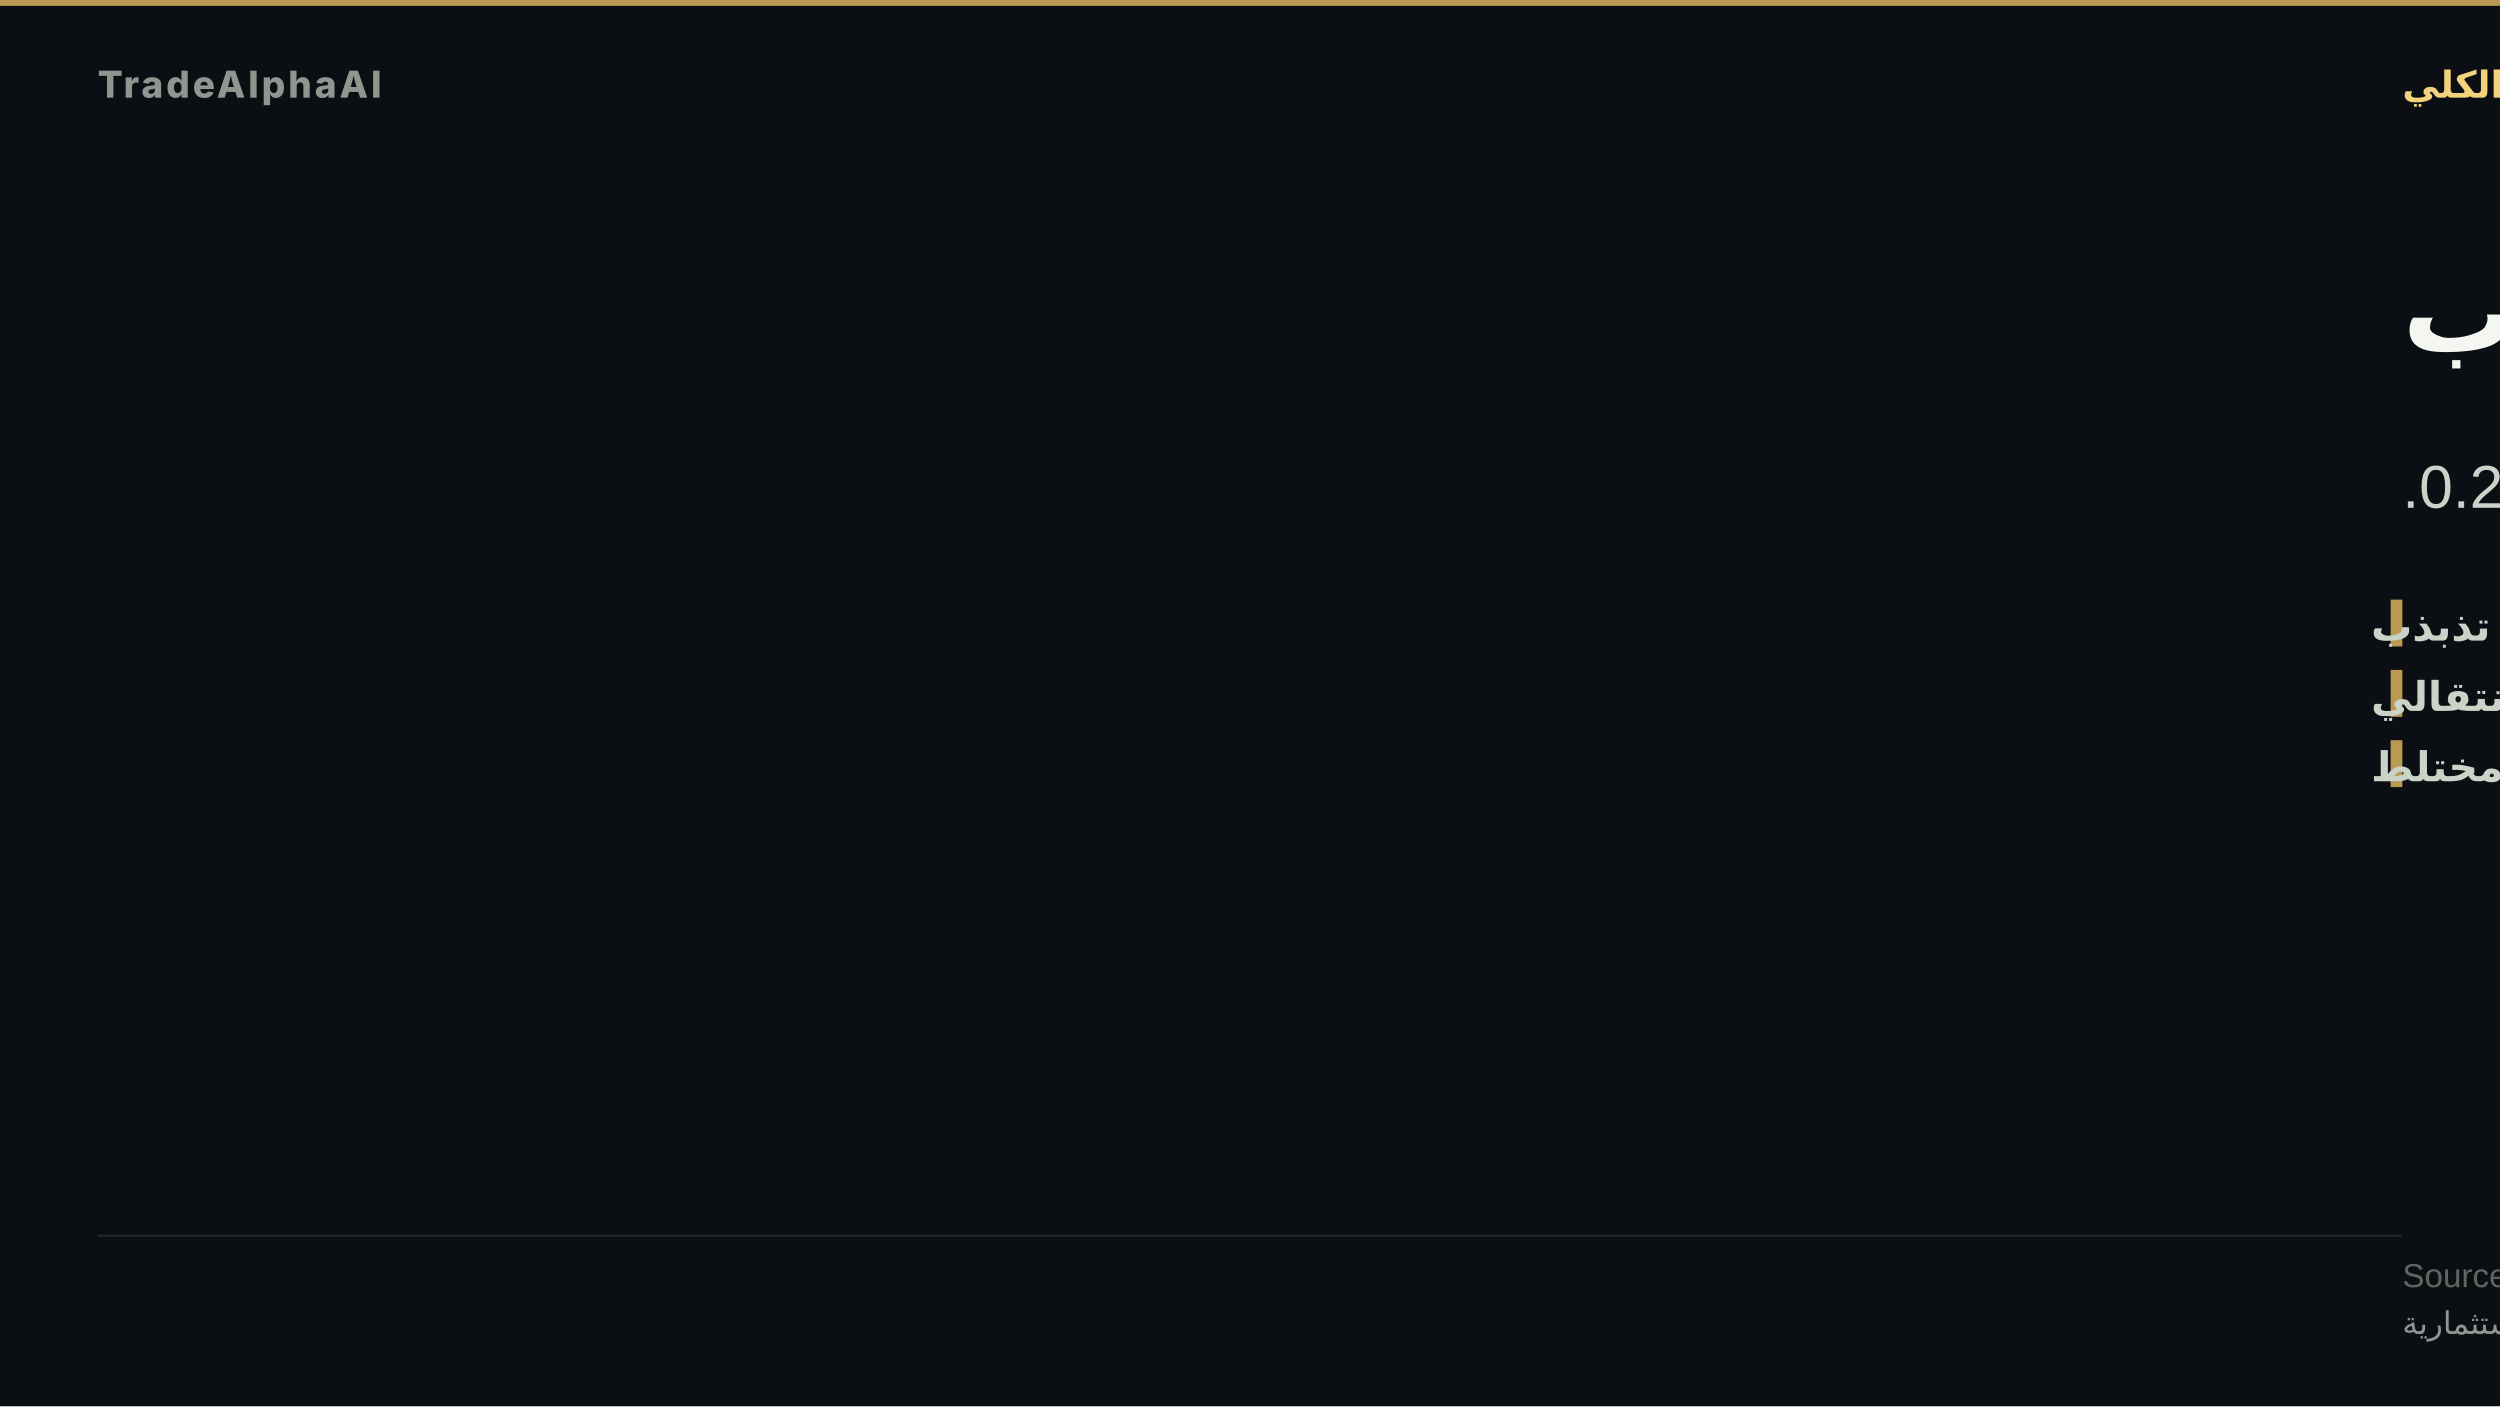
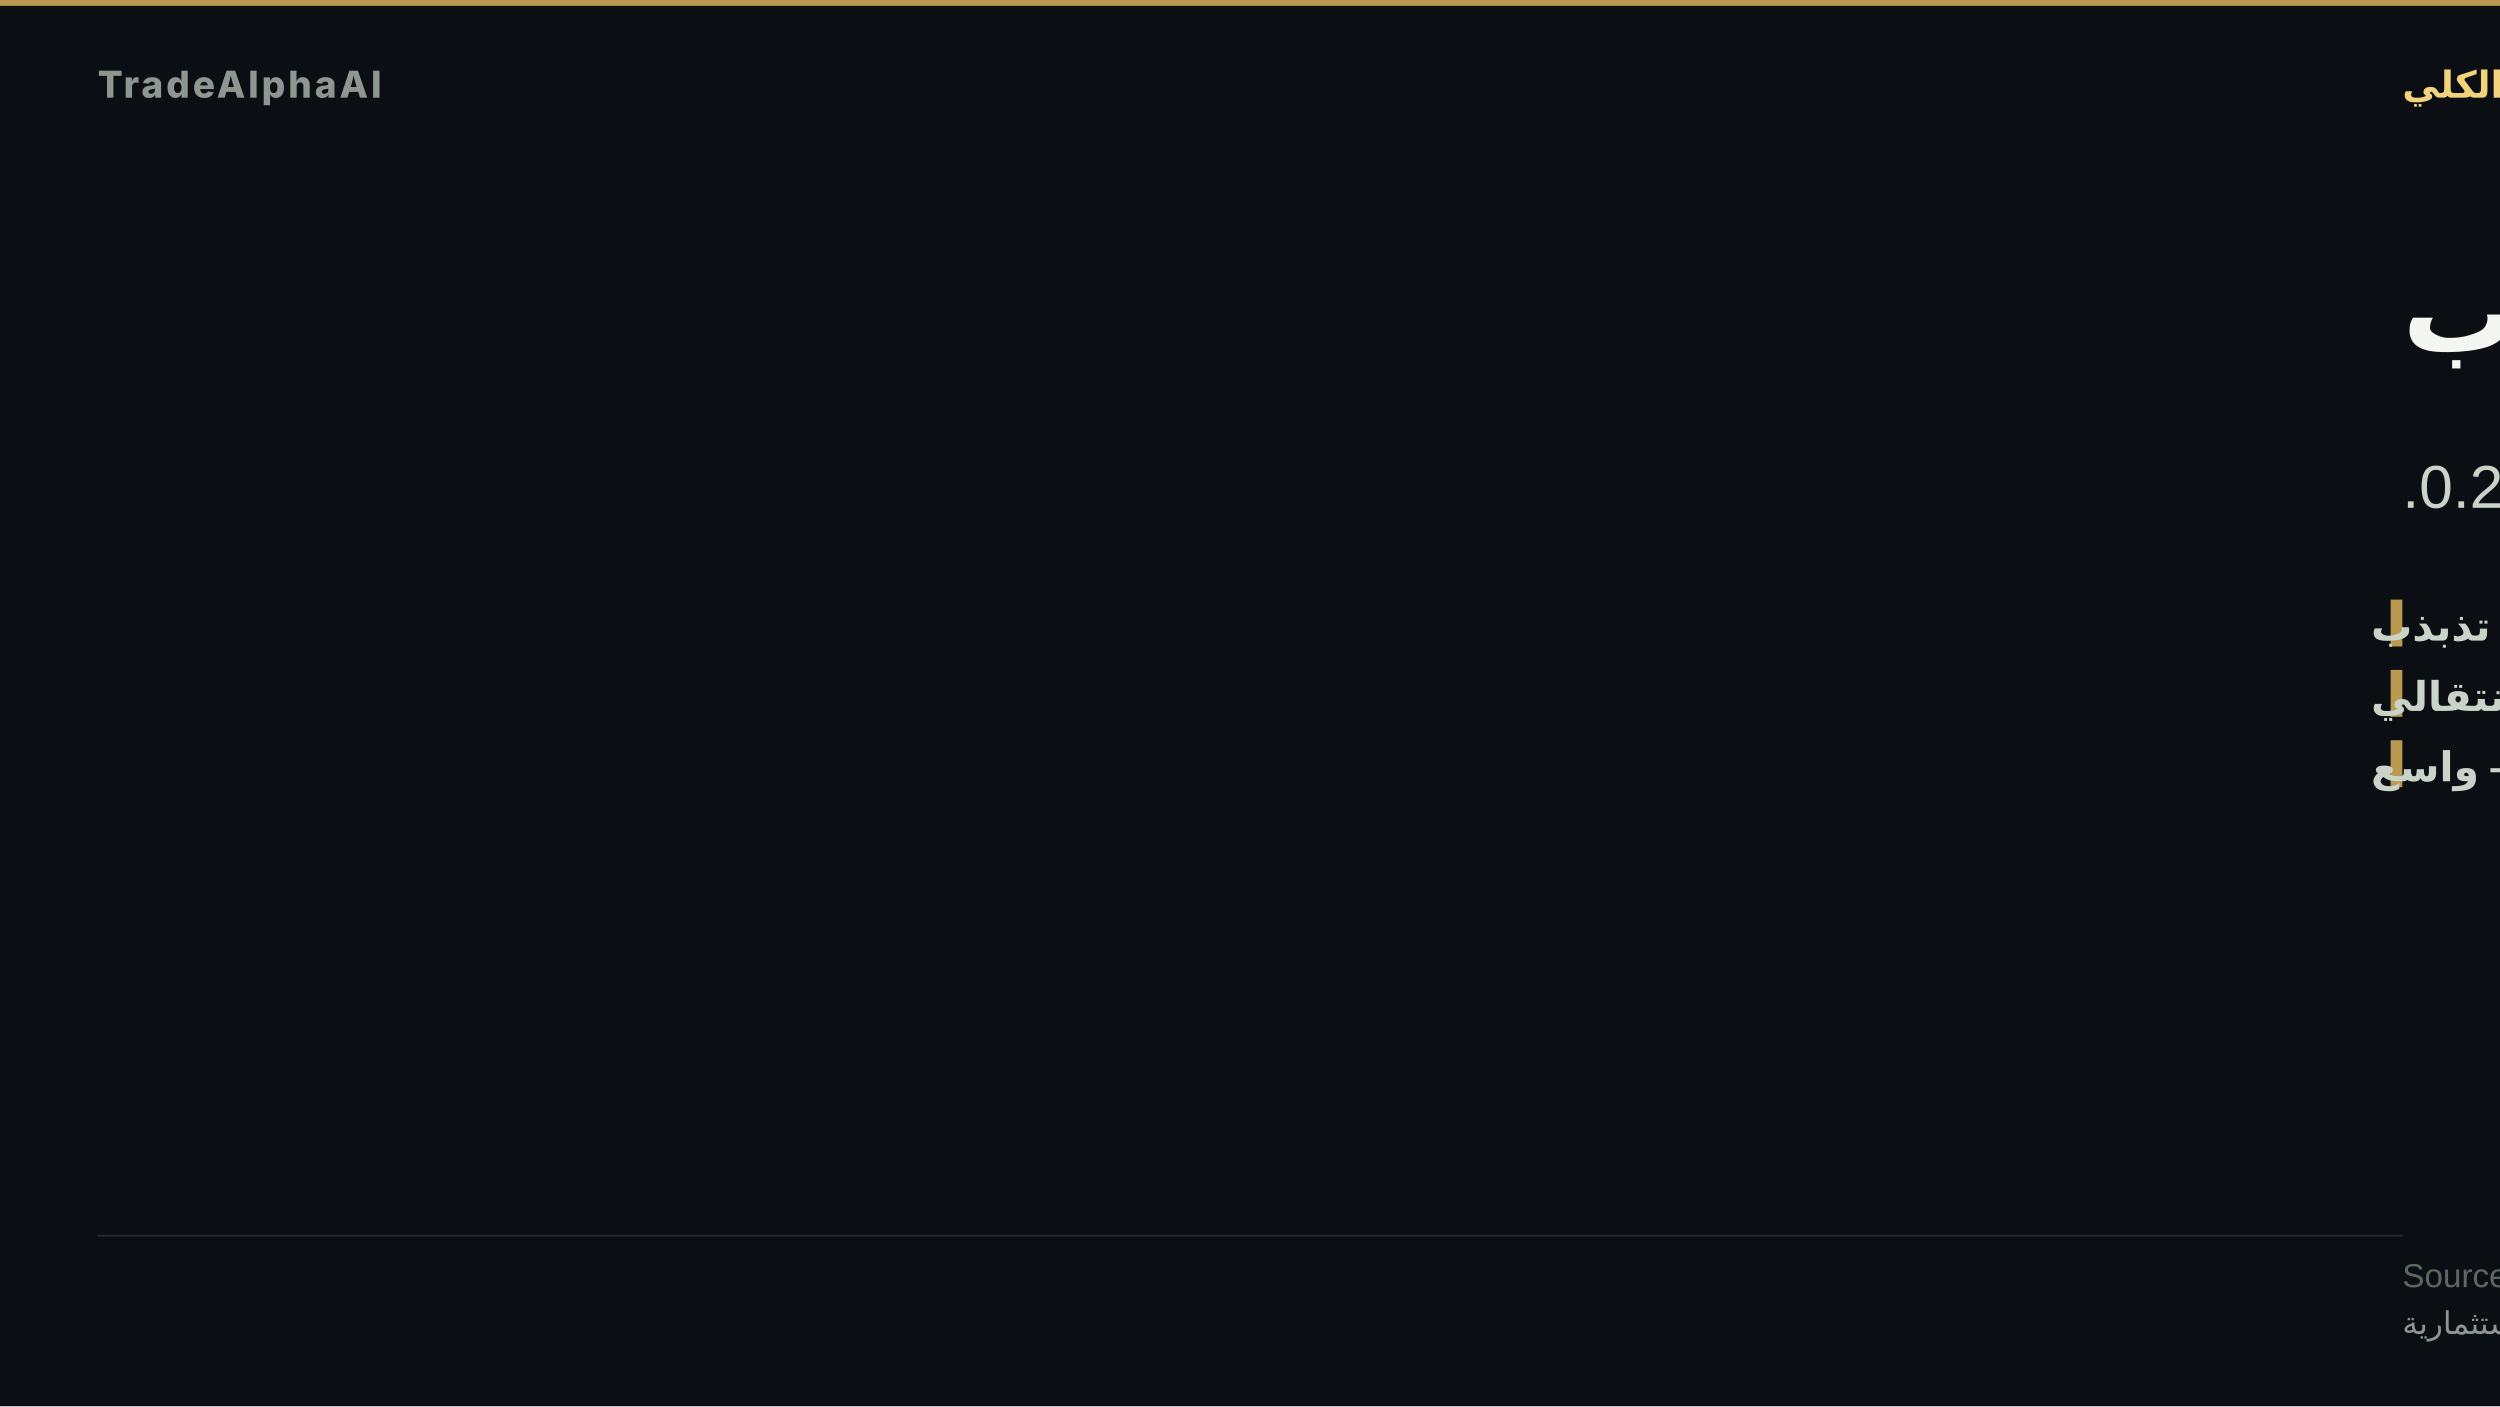
<svg xmlns="http://www.w3.org/2000/svg" width="1280" height="720" viewBox="0 0 1280 720" role="img" aria-label="تحوّل تذبذب">
  <rect width="1280" height="720" fill="#0b0e13" />
  <rect x="0" y="0" width="1280" height="3" fill="#d8b15a" opacity="0.85" />
  <text x="50" y="50" font-family="'Inter','Segoe UI','Helvetica Neue',Arial,sans-serif" font-size="19" font-weight="800" letter-spacing="1.5" fill="#8d978f" text-anchor="start">TradeAlphaAI</text>
  <text x="1230" y="50" font-family="'Tajawal','Cairo','Segoe UI',Arial,sans-serif" font-size="19" font-weight="700" letter-spacing="0" fill="#f2d27b" text-anchor="end" direction="rtl">النظام الكلي</text>
  <text x="1230" y="180" font-family="'Tajawal','Cairo','Segoe UI',Arial,sans-serif" font-size="58" font-weight="800" fill="#f4f7f1" text-anchor="end" direction="rtl">تحوّل تذبذب</text>
  <text x="1230" y="260" font-family="'Tajawal','Cairo','Segoe UI',Arial,sans-serif" font-size="31" font-weight="500" fill="#cad3c7" text-anchor="end" direction="rtl">سيولة رفض تذبذب · استقرار انتقالي · اتساق 0.2.</text>
  <rect x="1224" y="307" width="6" height="24" fill="#d8b15a" opacity="0.85" />
  <text x="1214" y="328" font-family="'Tajawal','Cairo','Segoe UI',Arial,sans-serif" font-size="21" font-weight="600" fill="#cad3c7" text-anchor="end" direction="rtl">السيولة — رفض تذبذب</text>
  <rect x="1224" y="343" width="6" height="24" fill="#d8b15a" opacity="0.85" />
  <text x="1214" y="364" font-family="'Tajawal','Cairo','Segoe UI',Arial,sans-serif" font-size="21" font-weight="600" fill="#cad3c7" text-anchor="end" direction="rtl">الاستقرار — انتقالي</text>
  <rect x="1224" y="379" width="6" height="24" fill="#d8b15a" opacity="0.85" />
-   <text x="1214" y="400" font-family="'Tajawal','Cairo','Segoe UI',Arial,sans-serif" font-size="21" font-weight="600" fill="#cad3c7" text-anchor="end" direction="rtl">الاتساع — مختلط</text>
+   <text x="1214" y="400" font-family="'Tajawal','Cairo','Segoe UI',Arial,sans-serif" font-size="21" font-weight="600" fill="#cad3c7" text-anchor="end" direction="rtl">الاتساع — واسع</text>
  <rect x="50" y="632.2" width="1180" height="1" fill="rgba(148,163,184,0.18)" />
  <text x="1230" y="659" font-family="'Tajawal','Cairo','Segoe UI',Arial,sans-serif" font-size="17" fill="#5d675f" text-anchor="end" direction="rtl">Source: TradeAlphaAI macro-reactions + liquidity-regime artifacts</text>
  <text x="1230" y="683" font-family="'Tajawal','Cairo','Segoe UI',Arial,sans-serif" font-size="16" fill="#8d978f" text-anchor="end" direction="rtl">استخبارات سوق تعليمية — ليست نصيحة استثمارية</text>
</svg>
